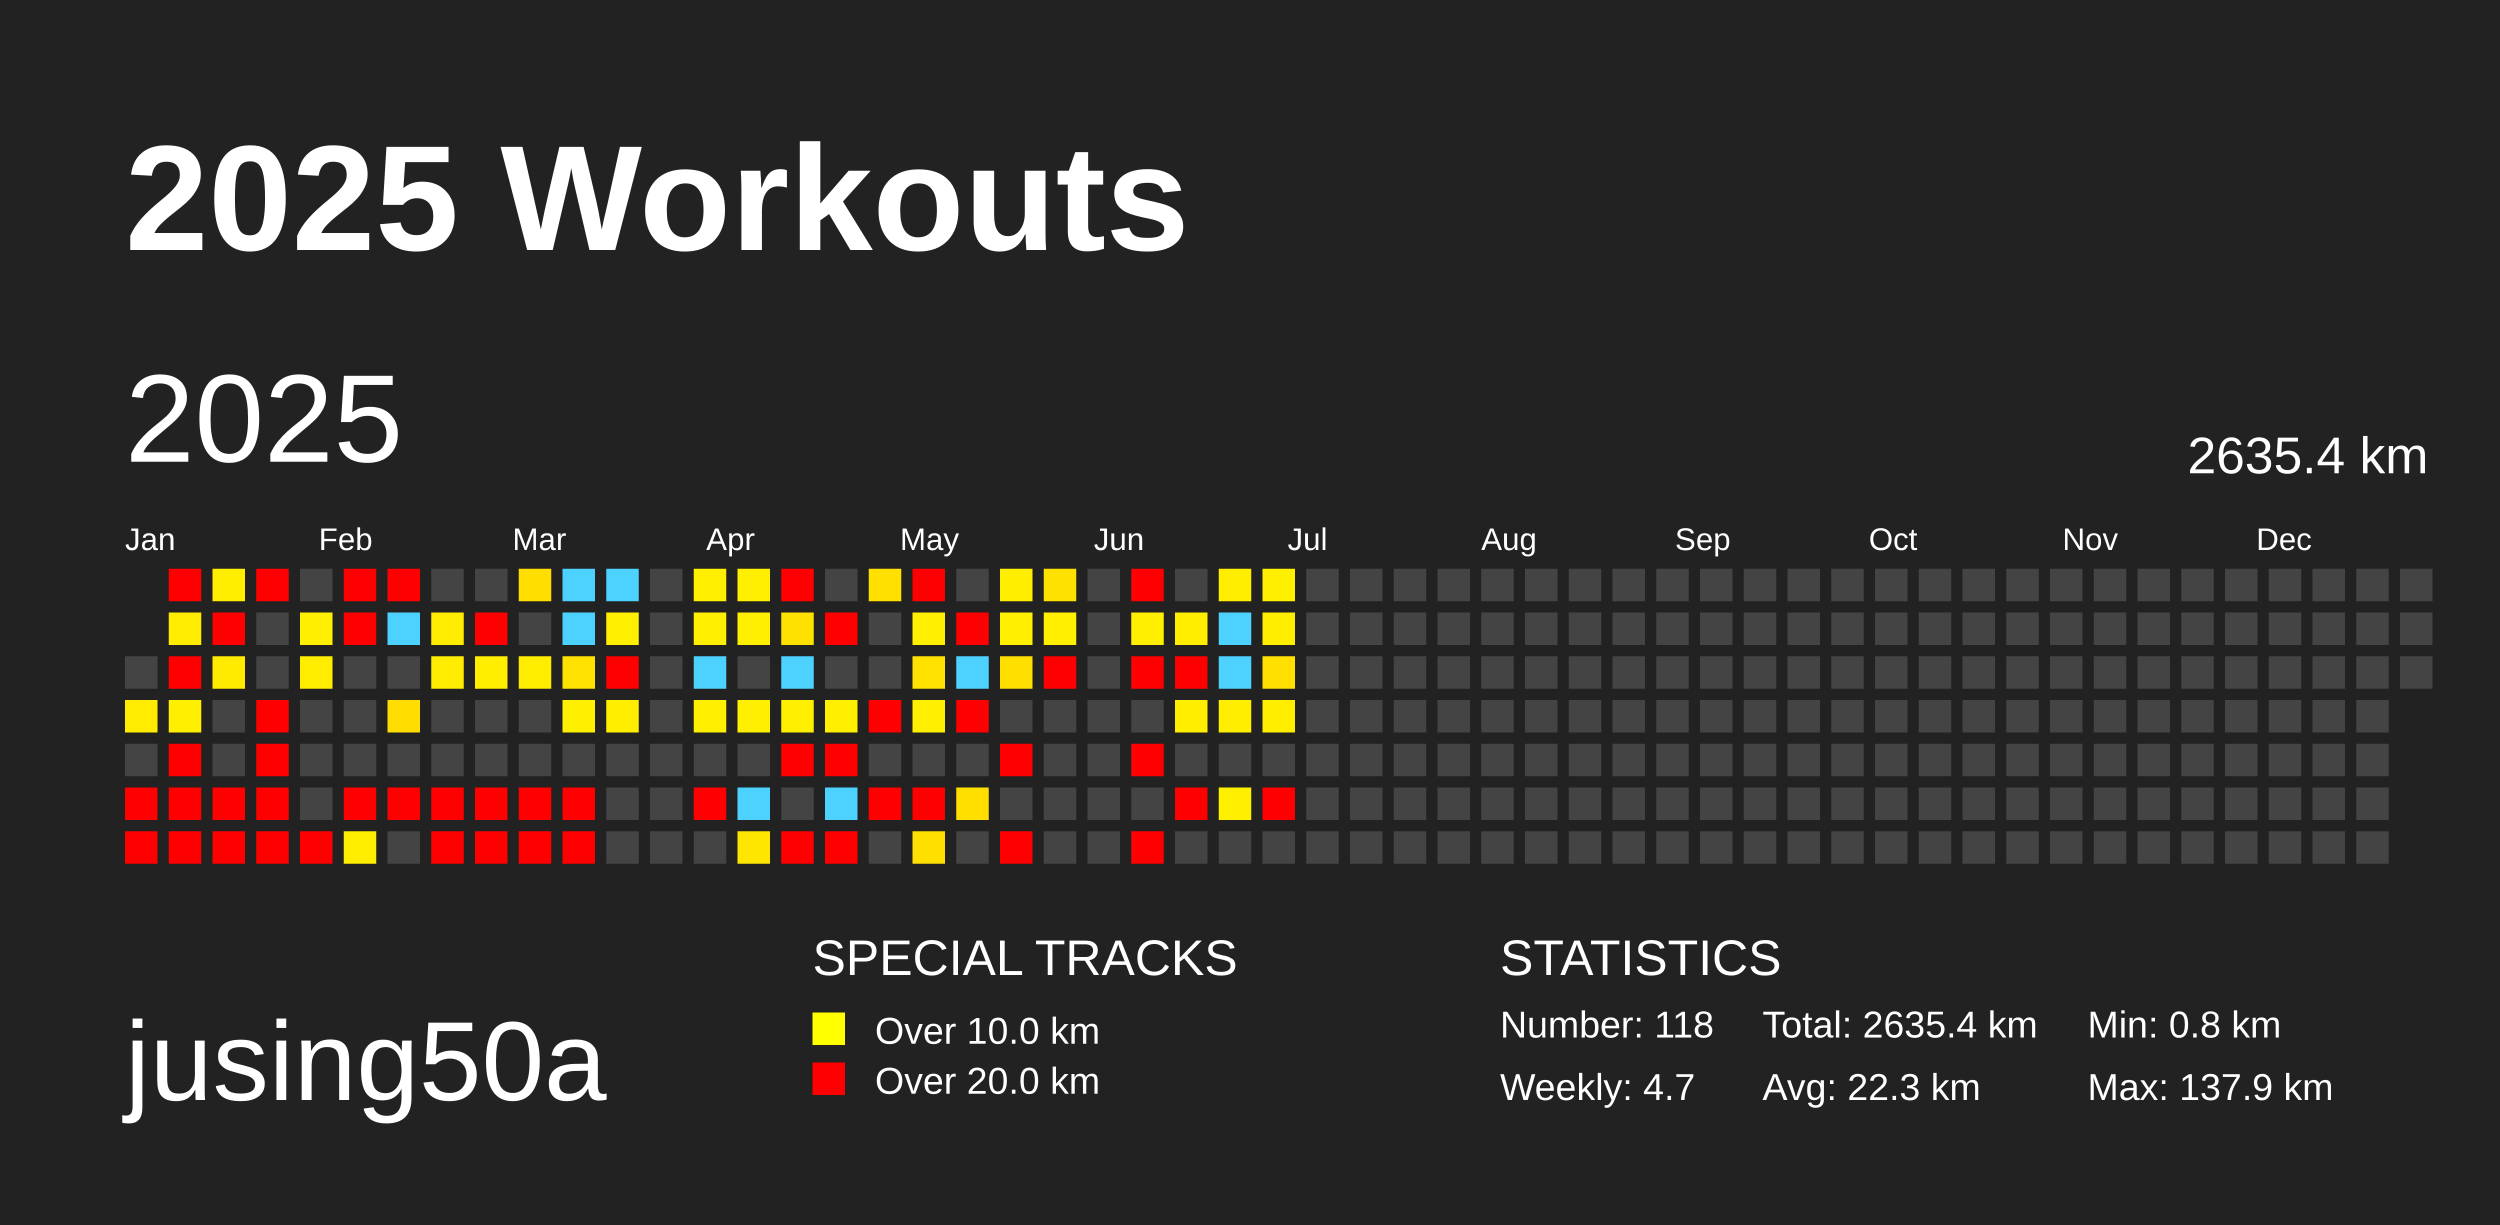
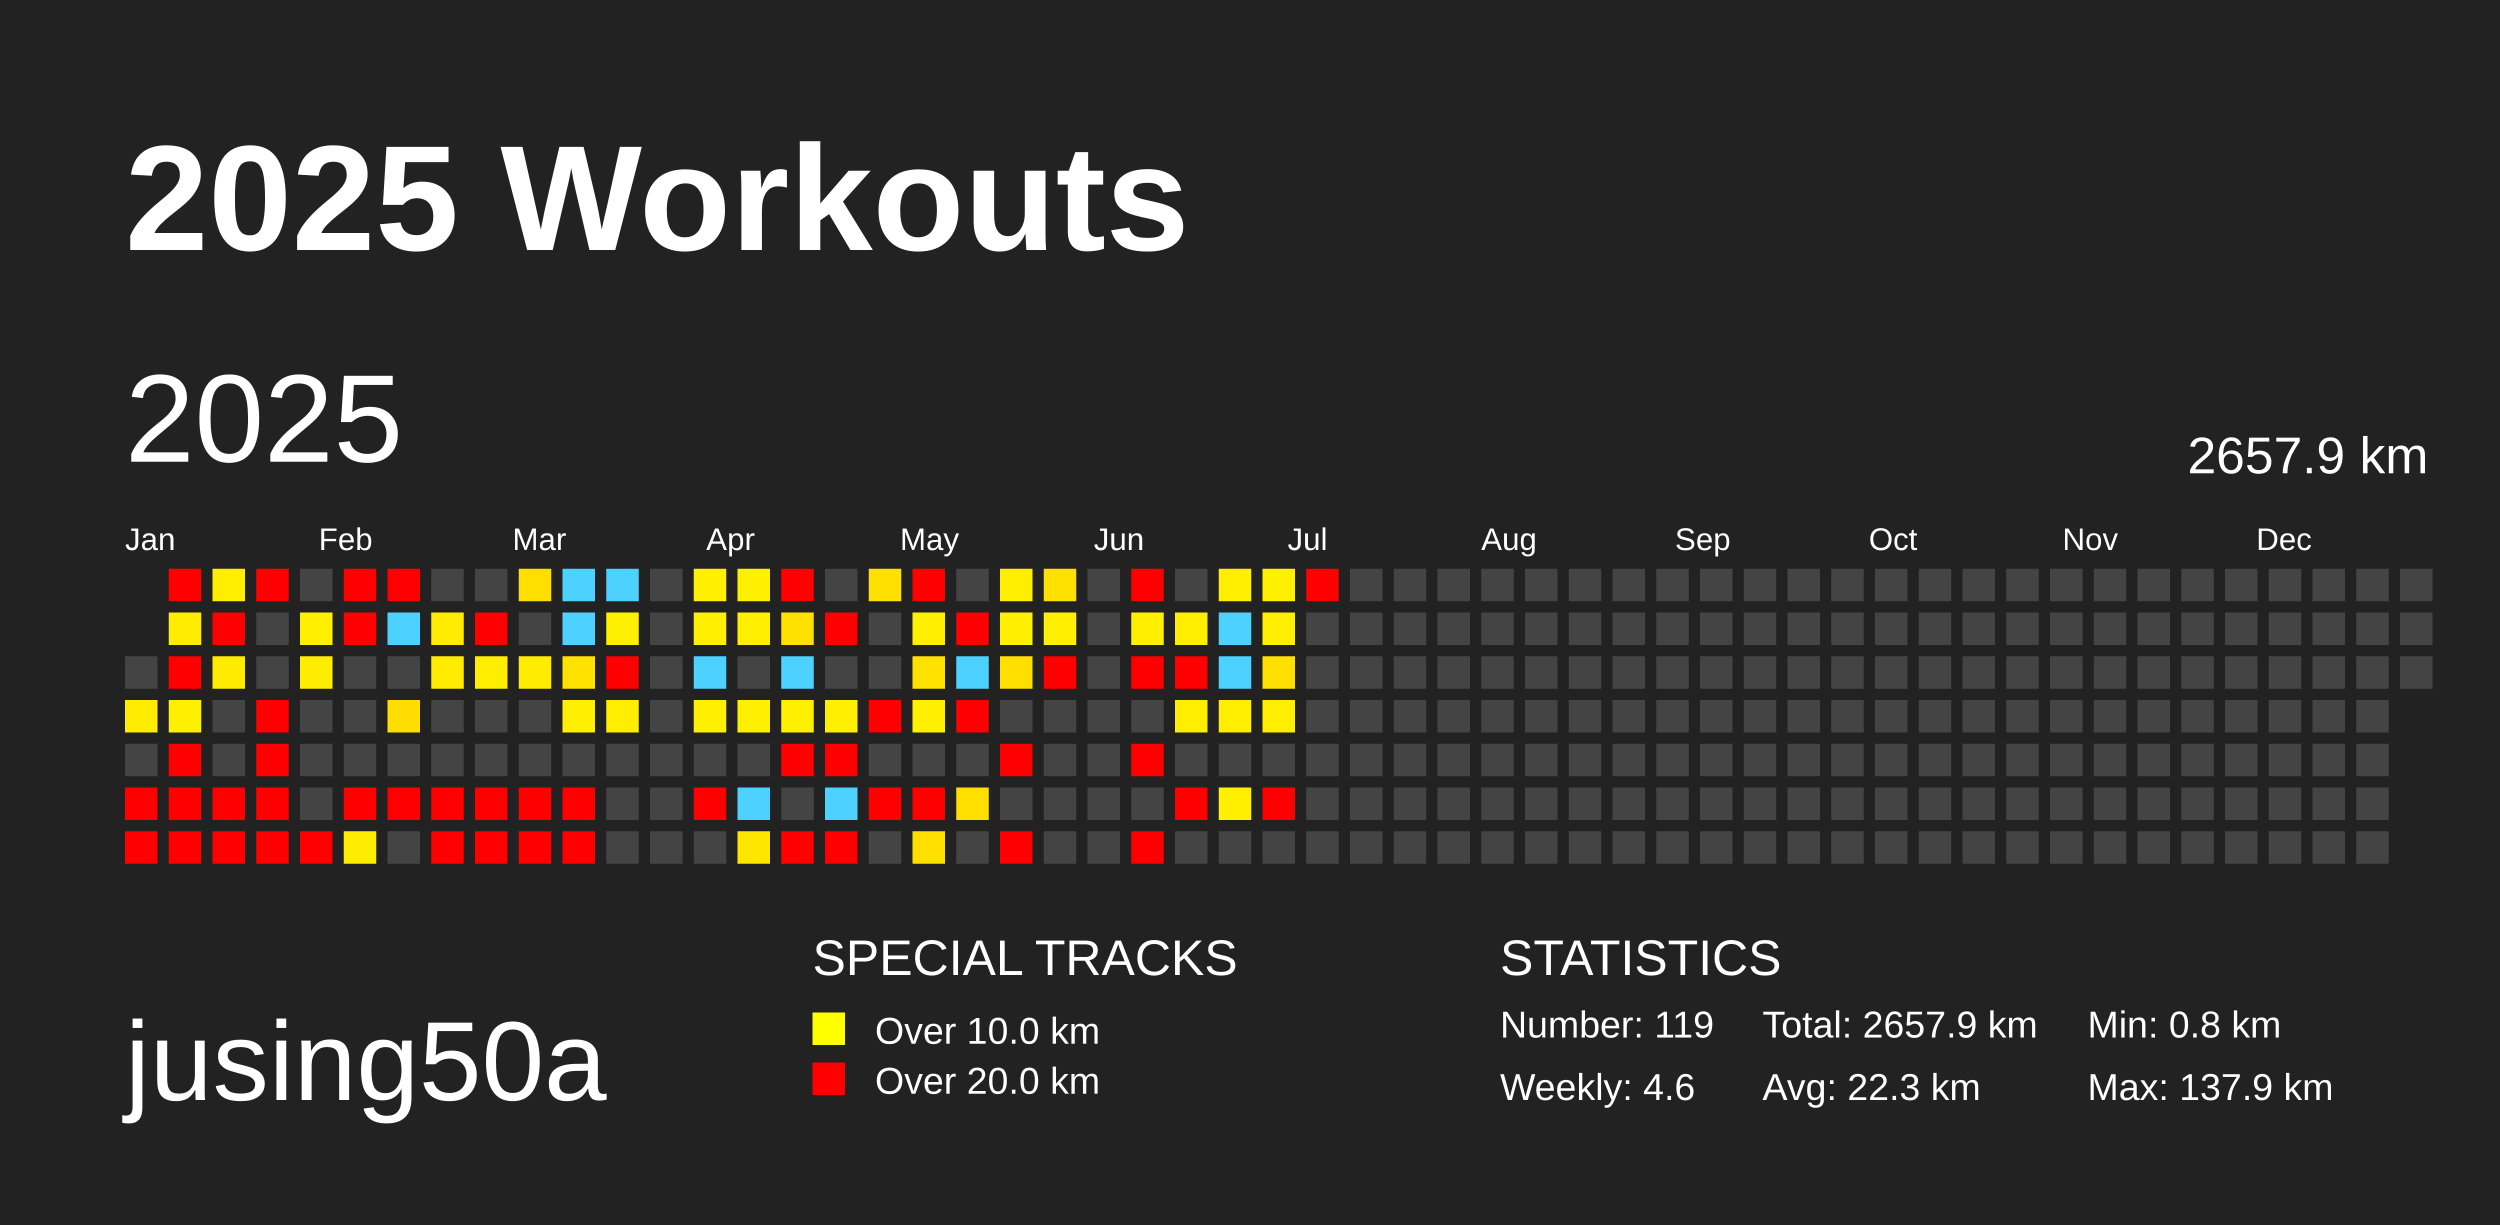
<svg xmlns="http://www.w3.org/2000/svg" baseProfile="full" height="98mm" version="1.1" viewBox="0,0,200,98" width="200mm">
  <defs />
  <rect fill="#222222" height="98" width="200" x="0" y="0" />
  <text fill="#FFFFFF" style="font-size:12px; font-family:Arial; font-weight:bold;" x="10" y="20">2025 Workouts</text>
  <text fill="#FFFFFF" style="font-size:9px; font-family:Arial" x="10" y="88">jusing50a</text>
  <text fill="#FFFFFF" style="font-size:4px; font-family:Arial" x="65" y="78">SPECIAL TRACKS</text>
  <rect fill="yellow" height="2.6" width="2.6" x="65" y="81" />
  <text fill="#FFFFFF" style="font-size:3px; font-family:Arial" x="70" y="83.5">Over 10.0 km</text>
  <rect fill="red" height="2.6" width="2.6" x="65" y="85" />
  <text fill="#FFFFFF" style="font-size:3px; font-family:Arial" x="70" y="87.5">Over 20.0 km</text>
  <text fill="#FFFFFF" style="font-size:4px; font-family:Arial" x="120" y="78">STATISTICS</text>
-   <text fill="#FFFFFF" style="font-size:3px; font-family:Arial" x="120" y="83">Number: 118</text>
-   <text fill="#FFFFFF" style="font-size:3px; font-family:Arial" x="120" y="88">Weekly: 4.7</text>
-   <text fill="#FFFFFF" style="font-size:3px; font-family:Arial" x="141" y="83">Total: 2635.4 km</text>
+   <text fill="#FFFFFF" style="font-size:3px; font-family:Arial" x="120" y="83">Number: 119</text>
+   <text fill="#FFFFFF" style="font-size:3px; font-family:Arial" x="120" y="88">Weekly: 4.6</text>
+   <text fill="#FFFFFF" style="font-size:3px; font-family:Arial" x="141" y="83">Total: 2657.9 km</text>
  <text fill="#FFFFFF" style="font-size:3px; font-family:Arial" x="141" y="88">Avg: 22.3 km</text>
  <text fill="#FFFFFF" style="font-size:3px; font-family:Arial" x="167" y="83">Min: 0.8 km</text>
  <text fill="#FFFFFF" style="font-size:3px; font-family:Arial" x="167" y="88">Max: 137.9 km</text>
  <text dominant-baseline="hanging" fill="#FFFFFF" style="font-size:10.0px; font-family:Arial;" x="10" y="30">2025</text>
-   <text dominant-baseline="hanging" fill="#FFFFFF" style="font-size:4.125px; font-family:Arial;" x="175" y="35">2635.4 km</text>
+   <text dominant-baseline="hanging" fill="#FFFFFF" style="font-size:4.125px; font-family:Arial;" x="175" y="35">2657.9 km</text>
  <text fill="#FFFFFF" style="font-size:2.5px; font-family:Arial" x="10.0" y="44">Jan</text>
  <text fill="#FFFFFF" style="font-size:2.5px; font-family:Arial" x="25.5" y="44">Feb</text>
  <text fill="#FFFFFF" style="font-size:2.5px; font-family:Arial" x="41.0" y="44">Mar</text>
  <text fill="#FFFFFF" style="font-size:2.5px; font-family:Arial" x="56.5" y="44">Apr</text>
  <text fill="#FFFFFF" style="font-size:2.5px; font-family:Arial" x="72.0" y="44">May</text>
  <text fill="#FFFFFF" style="font-size:2.5px; font-family:Arial" x="87.5" y="44">Jun</text>
  <text fill="#FFFFFF" style="font-size:2.5px; font-family:Arial" x="103.0" y="44">Jul</text>
  <text fill="#FFFFFF" style="font-size:2.5px; font-family:Arial" x="118.5" y="44">Aug</text>
  <text fill="#FFFFFF" style="font-size:2.5px; font-family:Arial" x="134.0" y="44">Sep</text>
  <text fill="#FFFFFF" style="font-size:2.5px; font-family:Arial" x="149.5" y="44">Oct</text>
  <text fill="#FFFFFF" style="font-size:2.5px; font-family:Arial" x="165.0" y="44">Nov</text>
  <text fill="#FFFFFF" style="font-size:2.5px; font-family:Arial" x="180.5" y="44">Dec</text>
  <rect fill="#444444" height="2.6" width="2.6" x="10.0" y="52.5" />
  <rect fill="#ffec00" height="2.6" width="2.6" x="10.0" y="56.0" />
  <rect fill="#444444" height="2.6" width="2.6" x="10.0" y="59.5" />
  <rect fill="red" height="2.6" width="2.6" x="10.0" y="63.0" />
  <rect fill="red" height="2.6" width="2.6" x="10.0" y="66.5" />
  <rect fill="red" height="2.6" width="2.6" x="13.5" y="45.5" />
  <rect fill="#ffec00" height="2.6" width="2.6" x="13.5" y="49.0" />
  <rect fill="red" height="2.6" width="2.6" x="13.5" y="52.5" />
  <rect fill="#ffef00" height="2.6" width="2.6" x="13.5" y="56.0" />
  <rect fill="red" height="2.6" width="2.6" x="13.5" y="59.5" />
  <rect fill="red" height="2.6" width="2.6" x="13.5" y="63.0" />
  <rect fill="red" height="2.6" width="2.6" x="13.5" y="66.5" />
  <rect fill="#ffee00" height="2.6" width="2.6" x="17.0" y="45.5" />
  <rect fill="red" height="2.6" width="2.6" x="17.0" y="49.0" />
  <rect fill="#ffeb00" height="2.6" width="2.6" x="17.0" y="52.5" />
  <rect fill="#444444" height="2.6" width="2.6" x="17.0" y="56.0" />
  <rect fill="#444444" height="2.6" width="2.6" x="17.0" y="59.5" />
  <rect fill="red" height="2.6" width="2.6" x="17.0" y="63.0" />
  <rect fill="red" height="2.6" width="2.6" x="17.0" y="66.5" />
  <rect fill="red" height="2.6" width="2.6" x="20.5" y="45.5" />
  <rect fill="#444444" height="2.6" width="2.6" x="20.5" y="49.0" />
  <rect fill="#444444" height="2.6" width="2.6" x="20.5" y="52.5" />
  <rect fill="red" height="2.6" width="2.6" x="20.5" y="56.0" />
  <rect fill="red" height="2.6" width="2.6" x="20.5" y="59.5" />
  <rect fill="red" height="2.6" width="2.6" x="20.5" y="63.0" />
  <rect fill="red" height="2.6" width="2.6" x="20.5" y="66.5" />
  <rect fill="#444444" height="2.6" width="2.6" x="24.0" y="45.5" />
  <rect fill="#ffef00" height="2.6" width="2.6" x="24.0" y="49.0" />
  <rect fill="#ffed00" height="2.6" width="2.6" x="24.0" y="52.5" />
  <rect fill="#444444" height="2.6" width="2.6" x="24.0" y="56.0" />
  <rect fill="#444444" height="2.6" width="2.6" x="24.0" y="59.5" />
  <rect fill="#444444" height="2.6" width="2.6" x="24.0" y="63.0" />
  <rect fill="red" height="2.6" width="2.6" x="24.0" y="66.5" />
  <rect fill="red" height="2.6" width="2.6" x="27.5" y="45.5" />
  <rect fill="red" height="2.6" width="2.6" x="27.5" y="49.0" />
  <rect fill="#444444" height="2.6" width="2.6" x="27.5" y="52.5" />
  <rect fill="#444444" height="2.6" width="2.6" x="27.5" y="56.0" />
  <rect fill="#444444" height="2.6" width="2.6" x="27.5" y="59.5" />
  <rect fill="red" height="2.6" width="2.6" x="27.5" y="63.0" />
  <rect fill="#ffed00" height="2.6" width="2.6" x="27.5" y="66.5" />
  <rect fill="red" height="2.6" width="2.6" x="31.0" y="45.5" />
  <rect fill="#4dd2ff" height="2.6" width="2.6" x="31.0" y="49.0" />
  <rect fill="#444444" height="2.6" width="2.6" x="31.0" y="52.5" />
  <rect fill="#ffdd00" height="2.6" width="2.6" x="31.0" y="56.0" />
  <rect fill="#444444" height="2.6" width="2.6" x="31.0" y="59.5" />
  <rect fill="red" height="2.6" width="2.6" x="31.0" y="63.0" />
  <rect fill="#444444" height="2.6" width="2.6" x="31.0" y="66.5" />
  <rect fill="#444444" height="2.6" width="2.6" x="34.5" y="45.5" />
  <rect fill="#ffec00" height="2.6" width="2.6" x="34.5" y="49.0" />
  <rect fill="#ffec00" height="2.6" width="2.6" x="34.5" y="52.5" />
  <rect fill="#444444" height="2.6" width="2.6" x="34.5" y="56.0" />
  <rect fill="#444444" height="2.6" width="2.6" x="34.5" y="59.5" />
  <rect fill="red" height="2.6" width="2.6" x="34.5" y="63.0" />
  <rect fill="red" height="2.6" width="2.6" x="34.5" y="66.5" />
  <rect fill="#444444" height="2.6" width="2.6" x="38.0" y="45.5" />
  <rect fill="red" height="2.6" width="2.6" x="38.0" y="49.0" />
  <rect fill="#ffee00" height="2.6" width="2.6" x="38.0" y="52.5" />
  <rect fill="#444444" height="2.6" width="2.6" x="38.0" y="56.0" />
  <rect fill="#444444" height="2.6" width="2.6" x="38.0" y="59.5" />
  <rect fill="red" height="2.6" width="2.6" x="38.0" y="63.0" />
  <rect fill="red" height="2.6" width="2.6" x="38.0" y="66.5" />
  <rect fill="#ffde00" height="2.6" width="2.6" x="41.5" y="45.5" />
  <rect fill="#444444" height="2.6" width="2.6" x="41.5" y="49.0" />
  <rect fill="#ffed00" height="2.6" width="2.6" x="41.5" y="52.5" />
  <rect fill="#444444" height="2.6" width="2.6" x="41.5" y="56.0" />
  <rect fill="#444444" height="2.6" width="2.6" x="41.5" y="59.5" />
  <rect fill="red" height="2.6" width="2.6" x="41.5" y="63.0" />
  <rect fill="red" height="2.6" width="2.6" x="41.5" y="66.5" />
  <rect fill="#4dd2ff" height="2.6" width="2.6" x="45.0" y="45.5" />
  <rect fill="#4dd2ff" height="2.6" width="2.6" x="45.0" y="49.0" />
  <rect fill="#ffe200" height="2.6" width="2.6" x="45.0" y="52.5" />
  <rect fill="#ffef00" height="2.6" width="2.6" x="45.0" y="56.0" />
  <rect fill="#444444" height="2.6" width="2.6" x="45.0" y="59.5" />
  <rect fill="red" height="2.6" width="2.6" x="45.0" y="63.0" />
  <rect fill="red" height="2.6" width="2.6" x="45.0" y="66.5" />
  <rect fill="#4dd2ff" height="2.6" width="2.6" x="48.5" y="45.5" />
  <rect fill="#ffef00" height="2.6" width="2.6" x="48.5" y="49.0" />
  <rect fill="red" height="2.6" width="2.6" x="48.5" y="52.5" />
  <rect fill="#ffee00" height="2.6" width="2.6" x="48.5" y="56.0" />
  <rect fill="#444444" height="2.6" width="2.6" x="48.5" y="59.5" />
  <rect fill="#444444" height="2.6" width="2.6" x="48.5" y="63.0" />
  <rect fill="#444444" height="2.6" width="2.6" x="48.5" y="66.5" />
  <rect fill="#444444" height="2.6" width="2.6" x="52.0" y="45.5" />
  <rect fill="#444444" height="2.6" width="2.6" x="52.0" y="49.0" />
  <rect fill="#444444" height="2.6" width="2.6" x="52.0" y="52.5" />
  <rect fill="#444444" height="2.6" width="2.6" x="52.0" y="56.0" />
  <rect fill="#444444" height="2.6" width="2.6" x="52.0" y="59.5" />
  <rect fill="#444444" height="2.6" width="2.6" x="52.0" y="63.0" />
  <rect fill="#444444" height="2.6" width="2.6" x="52.0" y="66.5" />
  <rect fill="#ffef00" height="2.6" width="2.6" x="55.5" y="45.5" />
  <rect fill="#ffef00" height="2.6" width="2.6" x="55.5" y="49.0" />
  <rect fill="#4dd2ff" height="2.6" width="2.6" x="55.5" y="52.5" />
  <rect fill="#ffef00" height="2.6" width="2.6" x="55.5" y="56.0" />
  <rect fill="#444444" height="2.6" width="2.6" x="55.5" y="59.5" />
  <rect fill="red" height="2.6" width="2.6" x="55.5" y="63.0" />
  <rect fill="#444444" height="2.6" width="2.6" x="55.5" y="66.5" />
  <rect fill="#ffef00" height="2.6" width="2.6" x="59.0" y="45.5" />
  <rect fill="#ffef00" height="2.6" width="2.6" x="59.0" y="49.0" />
  <rect fill="#444444" height="2.6" width="2.6" x="59.0" y="52.5" />
  <rect fill="#ffef00" height="2.6" width="2.6" x="59.0" y="56.0" />
  <rect fill="#444444" height="2.6" width="2.6" x="59.0" y="59.5" />
  <rect fill="#4dd2ff" height="2.6" width="2.6" x="59.0" y="63.0" />
  <rect fill="#ffe600" height="2.6" width="2.6" x="59.0" y="66.5" />
  <rect fill="red" height="2.6" width="2.6" x="62.5" y="45.5" />
  <rect fill="#ffe100" height="2.6" width="2.6" x="62.5" y="49.0" />
  <rect fill="#4dd2ff" height="2.6" width="2.6" x="62.5" y="52.5" />
  <rect fill="#ffef00" height="2.6" width="2.6" x="62.5" y="56.0" />
  <rect fill="red" height="2.6" width="2.6" x="62.5" y="59.5" />
  <rect fill="#444444" height="2.6" width="2.6" x="62.5" y="63.0" />
  <rect fill="red" height="2.6" width="2.6" x="62.5" y="66.5" />
  <rect fill="#444444" height="2.6" width="2.6" x="66.0" y="45.5" />
  <rect fill="red" height="2.6" width="2.6" x="66.0" y="49.0" />
  <rect fill="#444444" height="2.6" width="2.6" x="66.0" y="52.5" />
  <rect fill="#ffef00" height="2.6" width="2.6" x="66.0" y="56.0" />
  <rect fill="red" height="2.6" width="2.6" x="66.0" y="59.5" />
  <rect fill="#4dd2ff" height="2.6" width="2.6" x="66.0" y="63.0" />
  <rect fill="red" height="2.6" width="2.6" x="66.0" y="66.5" />
  <rect fill="#ffe000" height="2.6" width="2.6" x="69.5" y="45.5" />
  <rect fill="#444444" height="2.6" width="2.6" x="69.5" y="49.0" />
  <rect fill="#444444" height="2.6" width="2.6" x="69.5" y="52.5" />
  <rect fill="red" height="2.6" width="2.6" x="69.5" y="56.0" />
  <rect fill="#444444" height="2.6" width="2.6" x="69.5" y="59.5" />
  <rect fill="red" height="2.6" width="2.6" x="69.5" y="63.0" />
  <rect fill="#444444" height="2.6" width="2.6" x="69.5" y="66.5" />
  <rect fill="red" height="2.6" width="2.6" x="73.0" y="45.5" />
  <rect fill="#ffef00" height="2.6" width="2.6" x="73.0" y="49.0" />
  <rect fill="#ffe200" height="2.6" width="2.6" x="73.0" y="52.5" />
  <rect fill="#ffef00" height="2.6" width="2.6" x="73.0" y="56.0" />
  <rect fill="#444444" height="2.6" width="2.6" x="73.0" y="59.5" />
  <rect fill="red" height="2.6" width="2.6" x="73.0" y="63.0" />
  <rect fill="#ffdf00" height="2.6" width="2.6" x="73.0" y="66.5" />
  <rect fill="#444444" height="2.6" width="2.6" x="76.5" y="45.5" />
  <rect fill="red" height="2.6" width="2.6" x="76.5" y="49.0" />
  <rect fill="#4dd2ff" height="2.6" width="2.6" x="76.5" y="52.5" />
  <rect fill="red" height="2.6" width="2.6" x="76.5" y="56.0" />
  <rect fill="#444444" height="2.6" width="2.6" x="76.5" y="59.5" />
  <rect fill="#ffdf00" height="2.6" width="2.6" x="76.5" y="63.0" />
  <rect fill="#444444" height="2.6" width="2.6" x="76.5" y="66.5" />
  <rect fill="#ffee00" height="2.6" width="2.6" x="80.0" y="45.5" />
  <rect fill="#ffef00" height="2.6" width="2.6" x="80.0" y="49.0" />
  <rect fill="#ffdf00" height="2.6" width="2.6" x="80.0" y="52.5" />
  <rect fill="#444444" height="2.6" width="2.6" x="80.0" y="56.0" />
  <rect fill="red" height="2.6" width="2.6" x="80.0" y="59.5" />
  <rect fill="#444444" height="2.6" width="2.6" x="80.0" y="63.0" />
  <rect fill="red" height="2.6" width="2.6" x="80.0" y="66.5" />
  <rect fill="#ffe100" height="2.6" width="2.6" x="83.5" y="45.5" />
  <rect fill="#ffef00" height="2.6" width="2.6" x="83.5" y="49.0" />
  <rect fill="red" height="2.6" width="2.6" x="83.5" y="52.5" />
  <rect fill="#444444" height="2.6" width="2.6" x="83.5" y="56.0" />
  <rect fill="#444444" height="2.6" width="2.6" x="83.5" y="59.5" />
  <rect fill="#444444" height="2.6" width="2.6" x="83.5" y="63.0" />
  <rect fill="#444444" height="2.6" width="2.6" x="83.5" y="66.5" />
  <rect fill="#444444" height="2.6" width="2.6" x="87.0" y="45.5" />
  <rect fill="#444444" height="2.6" width="2.6" x="87.0" y="49.0" />
  <rect fill="#444444" height="2.6" width="2.6" x="87.0" y="52.5" />
  <rect fill="#444444" height="2.6" width="2.6" x="87.0" y="56.0" />
  <rect fill="#444444" height="2.6" width="2.6" x="87.0" y="59.5" />
  <rect fill="#444444" height="2.6" width="2.6" x="87.0" y="63.0" />
  <rect fill="#444444" height="2.6" width="2.6" x="87.0" y="66.5" />
  <rect fill="red" height="2.6" width="2.6" x="90.5" y="45.5" />
  <rect fill="#ffef00" height="2.6" width="2.6" x="90.5" y="49.0" />
  <rect fill="red" height="2.6" width="2.6" x="90.5" y="52.5" />
  <rect fill="#444444" height="2.6" width="2.6" x="90.5" y="56.0" />
  <rect fill="red" height="2.6" width="2.6" x="90.5" y="59.5" />
  <rect fill="#444444" height="2.6" width="2.6" x="90.5" y="63.0" />
  <rect fill="red" height="2.6" width="2.6" x="90.5" y="66.5" />
  <rect fill="#444444" height="2.6" width="2.6" x="94.0" y="45.5" />
  <rect fill="#ffee00" height="2.6" width="2.6" x="94.0" y="49.0" />
  <rect fill="red" height="2.6" width="2.6" x="94.0" y="52.5" />
  <rect fill="#ffee00" height="2.6" width="2.6" x="94.0" y="56.0" />
  <rect fill="#444444" height="2.6" width="2.6" x="94.0" y="59.5" />
  <rect fill="red" height="2.6" width="2.6" x="94.0" y="63.0" />
  <rect fill="#444444" height="2.6" width="2.6" x="94.0" y="66.5" />
  <rect fill="#ffee00" height="2.6" width="2.6" x="97.5" y="45.5" />
  <rect fill="#4dd2ff" height="2.6" width="2.6" x="97.5" y="49.0" />
  <rect fill="#4dd2ff" height="2.6" width="2.6" x="97.5" y="52.5" />
  <rect fill="#ffee00" height="2.6" width="2.6" x="97.5" y="56.0" />
  <rect fill="#444444" height="2.6" width="2.6" x="97.5" y="59.5" />
  <rect fill="#fff000" height="2.6" width="2.6" x="97.5" y="63.0" />
  <rect fill="#444444" height="2.6" width="2.6" x="97.5" y="66.5" />
  <rect fill="#ffef00" height="2.6" width="2.6" x="101.0" y="45.5" />
  <rect fill="#ffee00" height="2.6" width="2.6" x="101.0" y="49.0" />
  <rect fill="#ffe000" height="2.6" width="2.6" x="101.0" y="52.5" />
  <rect fill="#ffee00" height="2.6" width="2.6" x="101.0" y="56.0" />
  <rect fill="#444444" height="2.6" width="2.6" x="101.0" y="59.5" />
  <rect fill="red" height="2.6" width="2.6" x="101.0" y="63.0" />
  <rect fill="#444444" height="2.6" width="2.6" x="101.0" y="66.5" />
-   <rect fill="#444444" height="2.6" width="2.6" x="104.5" y="45.5" />
+   <rect fill="red" height="2.6" width="2.6" x="104.5" y="45.5" />
  <rect fill="#444444" height="2.6" width="2.6" x="104.5" y="49.0" />
  <rect fill="#444444" height="2.6" width="2.6" x="104.5" y="52.5" />
  <rect fill="#444444" height="2.6" width="2.6" x="104.5" y="56.0" />
  <rect fill="#444444" height="2.6" width="2.6" x="104.5" y="59.5" />
  <rect fill="#444444" height="2.6" width="2.6" x="104.5" y="63.0" />
  <rect fill="#444444" height="2.6" width="2.6" x="104.5" y="66.5" />
  <rect fill="#444444" height="2.6" width="2.6" x="108.0" y="45.5" />
  <rect fill="#444444" height="2.6" width="2.6" x="108.0" y="49.0" />
  <rect fill="#444444" height="2.6" width="2.6" x="108.0" y="52.5" />
  <rect fill="#444444" height="2.6" width="2.6" x="108.0" y="56.0" />
  <rect fill="#444444" height="2.6" width="2.6" x="108.0" y="59.5" />
  <rect fill="#444444" height="2.6" width="2.6" x="108.0" y="63.0" />
  <rect fill="#444444" height="2.6" width="2.6" x="108.0" y="66.5" />
  <rect fill="#444444" height="2.6" width="2.6" x="111.5" y="45.5" />
  <rect fill="#444444" height="2.6" width="2.6" x="111.5" y="49.0" />
  <rect fill="#444444" height="2.6" width="2.6" x="111.5" y="52.5" />
  <rect fill="#444444" height="2.6" width="2.6" x="111.5" y="56.0" />
  <rect fill="#444444" height="2.6" width="2.6" x="111.5" y="59.5" />
  <rect fill="#444444" height="2.6" width="2.6" x="111.5" y="63.0" />
  <rect fill="#444444" height="2.6" width="2.6" x="111.5" y="66.5" />
  <rect fill="#444444" height="2.6" width="2.6" x="115.0" y="45.5" />
  <rect fill="#444444" height="2.6" width="2.6" x="115.0" y="49.0" />
  <rect fill="#444444" height="2.6" width="2.6" x="115.0" y="52.5" />
  <rect fill="#444444" height="2.6" width="2.6" x="115.0" y="56.0" />
  <rect fill="#444444" height="2.6" width="2.6" x="115.0" y="59.5" />
  <rect fill="#444444" height="2.6" width="2.6" x="115.0" y="63.0" />
  <rect fill="#444444" height="2.6" width="2.6" x="115.0" y="66.5" />
  <rect fill="#444444" height="2.6" width="2.6" x="118.5" y="45.5" />
  <rect fill="#444444" height="2.6" width="2.6" x="118.5" y="49.0" />
  <rect fill="#444444" height="2.6" width="2.6" x="118.5" y="52.5" />
  <rect fill="#444444" height="2.6" width="2.6" x="118.5" y="56.0" />
  <rect fill="#444444" height="2.6" width="2.6" x="118.5" y="59.5" />
  <rect fill="#444444" height="2.6" width="2.6" x="118.5" y="63.0" />
  <rect fill="#444444" height="2.6" width="2.6" x="118.5" y="66.5" />
  <rect fill="#444444" height="2.6" width="2.6" x="122.0" y="45.5" />
  <rect fill="#444444" height="2.6" width="2.6" x="122.0" y="49.0" />
  <rect fill="#444444" height="2.6" width="2.6" x="122.0" y="52.5" />
  <rect fill="#444444" height="2.6" width="2.6" x="122.0" y="56.0" />
  <rect fill="#444444" height="2.6" width="2.6" x="122.0" y="59.5" />
  <rect fill="#444444" height="2.6" width="2.6" x="122.0" y="63.0" />
  <rect fill="#444444" height="2.6" width="2.6" x="122.0" y="66.5" />
  <rect fill="#444444" height="2.6" width="2.6" x="125.5" y="45.5" />
  <rect fill="#444444" height="2.6" width="2.6" x="125.5" y="49.0" />
  <rect fill="#444444" height="2.6" width="2.6" x="125.5" y="52.5" />
  <rect fill="#444444" height="2.6" width="2.6" x="125.5" y="56.0" />
  <rect fill="#444444" height="2.6" width="2.6" x="125.5" y="59.5" />
  <rect fill="#444444" height="2.6" width="2.6" x="125.5" y="63.0" />
  <rect fill="#444444" height="2.6" width="2.6" x="125.5" y="66.5" />
  <rect fill="#444444" height="2.6" width="2.6" x="129.0" y="45.5" />
  <rect fill="#444444" height="2.6" width="2.6" x="129.0" y="49.0" />
  <rect fill="#444444" height="2.6" width="2.6" x="129.0" y="52.5" />
  <rect fill="#444444" height="2.6" width="2.6" x="129.0" y="56.0" />
  <rect fill="#444444" height="2.6" width="2.6" x="129.0" y="59.5" />
  <rect fill="#444444" height="2.6" width="2.6" x="129.0" y="63.0" />
  <rect fill="#444444" height="2.6" width="2.6" x="129.0" y="66.5" />
  <rect fill="#444444" height="2.6" width="2.6" x="132.5" y="45.5" />
  <rect fill="#444444" height="2.6" width="2.6" x="132.5" y="49.0" />
  <rect fill="#444444" height="2.6" width="2.6" x="132.5" y="52.5" />
  <rect fill="#444444" height="2.6" width="2.6" x="132.5" y="56.0" />
  <rect fill="#444444" height="2.6" width="2.6" x="132.5" y="59.5" />
  <rect fill="#444444" height="2.6" width="2.6" x="132.5" y="63.0" />
  <rect fill="#444444" height="2.6" width="2.6" x="132.5" y="66.5" />
  <rect fill="#444444" height="2.6" width="2.6" x="136.0" y="45.5" />
  <rect fill="#444444" height="2.6" width="2.6" x="136.0" y="49.0" />
  <rect fill="#444444" height="2.6" width="2.6" x="136.0" y="52.5" />
  <rect fill="#444444" height="2.6" width="2.6" x="136.0" y="56.0" />
  <rect fill="#444444" height="2.6" width="2.6" x="136.0" y="59.5" />
  <rect fill="#444444" height="2.6" width="2.6" x="136.0" y="63.0" />
  <rect fill="#444444" height="2.6" width="2.6" x="136.0" y="66.5" />
  <rect fill="#444444" height="2.6" width="2.6" x="139.5" y="45.5" />
  <rect fill="#444444" height="2.6" width="2.6" x="139.5" y="49.0" />
  <rect fill="#444444" height="2.6" width="2.6" x="139.5" y="52.5" />
  <rect fill="#444444" height="2.6" width="2.6" x="139.5" y="56.0" />
  <rect fill="#444444" height="2.6" width="2.6" x="139.5" y="59.5" />
  <rect fill="#444444" height="2.6" width="2.6" x="139.5" y="63.0" />
  <rect fill="#444444" height="2.6" width="2.6" x="139.5" y="66.5" />
  <rect fill="#444444" height="2.6" width="2.6" x="143.0" y="45.5" />
  <rect fill="#444444" height="2.6" width="2.6" x="143.0" y="49.0" />
  <rect fill="#444444" height="2.6" width="2.6" x="143.0" y="52.5" />
  <rect fill="#444444" height="2.6" width="2.6" x="143.0" y="56.0" />
  <rect fill="#444444" height="2.6" width="2.6" x="143.0" y="59.5" />
  <rect fill="#444444" height="2.6" width="2.6" x="143.0" y="63.0" />
  <rect fill="#444444" height="2.6" width="2.6" x="143.0" y="66.5" />
  <rect fill="#444444" height="2.6" width="2.6" x="146.5" y="45.5" />
  <rect fill="#444444" height="2.6" width="2.6" x="146.5" y="49.0" />
  <rect fill="#444444" height="2.6" width="2.6" x="146.5" y="52.5" />
  <rect fill="#444444" height="2.6" width="2.6" x="146.5" y="56.0" />
  <rect fill="#444444" height="2.6" width="2.6" x="146.5" y="59.5" />
  <rect fill="#444444" height="2.6" width="2.6" x="146.5" y="63.0" />
  <rect fill="#444444" height="2.6" width="2.6" x="146.5" y="66.5" />
  <rect fill="#444444" height="2.6" width="2.6" x="150.0" y="45.5" />
  <rect fill="#444444" height="2.6" width="2.6" x="150.0" y="49.0" />
  <rect fill="#444444" height="2.6" width="2.6" x="150.0" y="52.5" />
  <rect fill="#444444" height="2.6" width="2.6" x="150.0" y="56.0" />
  <rect fill="#444444" height="2.6" width="2.6" x="150.0" y="59.5" />
  <rect fill="#444444" height="2.6" width="2.6" x="150.0" y="63.0" />
  <rect fill="#444444" height="2.6" width="2.6" x="150.0" y="66.5" />
  <rect fill="#444444" height="2.6" width="2.6" x="153.5" y="45.5" />
  <rect fill="#444444" height="2.6" width="2.6" x="153.5" y="49.0" />
  <rect fill="#444444" height="2.6" width="2.6" x="153.5" y="52.5" />
  <rect fill="#444444" height="2.6" width="2.6" x="153.5" y="56.0" />
  <rect fill="#444444" height="2.6" width="2.6" x="153.5" y="59.5" />
  <rect fill="#444444" height="2.6" width="2.6" x="153.5" y="63.0" />
  <rect fill="#444444" height="2.6" width="2.6" x="153.5" y="66.5" />
  <rect fill="#444444" height="2.6" width="2.6" x="157.0" y="45.5" />
  <rect fill="#444444" height="2.6" width="2.6" x="157.0" y="49.0" />
  <rect fill="#444444" height="2.6" width="2.6" x="157.0" y="52.5" />
  <rect fill="#444444" height="2.6" width="2.6" x="157.0" y="56.0" />
  <rect fill="#444444" height="2.6" width="2.6" x="157.0" y="59.5" />
  <rect fill="#444444" height="2.6" width="2.6" x="157.0" y="63.0" />
  <rect fill="#444444" height="2.6" width="2.6" x="157.0" y="66.5" />
  <rect fill="#444444" height="2.6" width="2.6" x="160.5" y="45.5" />
  <rect fill="#444444" height="2.6" width="2.6" x="160.5" y="49.0" />
  <rect fill="#444444" height="2.6" width="2.6" x="160.5" y="52.5" />
  <rect fill="#444444" height="2.6" width="2.6" x="160.5" y="56.0" />
  <rect fill="#444444" height="2.6" width="2.6" x="160.5" y="59.5" />
  <rect fill="#444444" height="2.6" width="2.6" x="160.5" y="63.0" />
  <rect fill="#444444" height="2.6" width="2.6" x="160.5" y="66.5" />
  <rect fill="#444444" height="2.6" width="2.6" x="164.0" y="45.5" />
  <rect fill="#444444" height="2.6" width="2.6" x="164.0" y="49.0" />
  <rect fill="#444444" height="2.6" width="2.6" x="164.0" y="52.5" />
  <rect fill="#444444" height="2.6" width="2.6" x="164.0" y="56.0" />
  <rect fill="#444444" height="2.6" width="2.6" x="164.0" y="59.5" />
  <rect fill="#444444" height="2.6" width="2.6" x="164.0" y="63.0" />
  <rect fill="#444444" height="2.6" width="2.6" x="164.0" y="66.5" />
  <rect fill="#444444" height="2.6" width="2.6" x="167.5" y="45.5" />
  <rect fill="#444444" height="2.6" width="2.6" x="167.5" y="49.0" />
  <rect fill="#444444" height="2.6" width="2.6" x="167.5" y="52.5" />
  <rect fill="#444444" height="2.6" width="2.6" x="167.5" y="56.0" />
  <rect fill="#444444" height="2.6" width="2.6" x="167.5" y="59.5" />
  <rect fill="#444444" height="2.6" width="2.6" x="167.5" y="63.0" />
  <rect fill="#444444" height="2.6" width="2.6" x="167.5" y="66.5" />
  <rect fill="#444444" height="2.6" width="2.6" x="171.0" y="45.5" />
  <rect fill="#444444" height="2.6" width="2.6" x="171.0" y="49.0" />
  <rect fill="#444444" height="2.6" width="2.6" x="171.0" y="52.5" />
  <rect fill="#444444" height="2.6" width="2.6" x="171.0" y="56.0" />
  <rect fill="#444444" height="2.6" width="2.6" x="171.0" y="59.5" />
  <rect fill="#444444" height="2.6" width="2.6" x="171.0" y="63.0" />
  <rect fill="#444444" height="2.6" width="2.6" x="171.0" y="66.5" />
  <rect fill="#444444" height="2.6" width="2.6" x="174.5" y="45.5" />
  <rect fill="#444444" height="2.6" width="2.6" x="174.5" y="49.0" />
  <rect fill="#444444" height="2.6" width="2.6" x="174.5" y="52.5" />
  <rect fill="#444444" height="2.6" width="2.6" x="174.5" y="56.0" />
  <rect fill="#444444" height="2.6" width="2.6" x="174.5" y="59.5" />
  <rect fill="#444444" height="2.6" width="2.6" x="174.5" y="63.0" />
  <rect fill="#444444" height="2.6" width="2.6" x="174.5" y="66.5" />
  <rect fill="#444444" height="2.6" width="2.6" x="178.0" y="45.5" />
  <rect fill="#444444" height="2.6" width="2.6" x="178.0" y="49.0" />
  <rect fill="#444444" height="2.6" width="2.6" x="178.0" y="52.5" />
  <rect fill="#444444" height="2.6" width="2.6" x="178.0" y="56.0" />
  <rect fill="#444444" height="2.6" width="2.6" x="178.0" y="59.5" />
  <rect fill="#444444" height="2.6" width="2.6" x="178.0" y="63.0" />
  <rect fill="#444444" height="2.6" width="2.6" x="178.0" y="66.5" />
  <rect fill="#444444" height="2.6" width="2.6" x="181.5" y="45.5" />
  <rect fill="#444444" height="2.6" width="2.6" x="181.5" y="49.0" />
  <rect fill="#444444" height="2.6" width="2.6" x="181.5" y="52.5" />
  <rect fill="#444444" height="2.6" width="2.6" x="181.5" y="56.0" />
  <rect fill="#444444" height="2.6" width="2.6" x="181.5" y="59.5" />
  <rect fill="#444444" height="2.6" width="2.6" x="181.5" y="63.0" />
  <rect fill="#444444" height="2.6" width="2.6" x="181.5" y="66.5" />
  <rect fill="#444444" height="2.6" width="2.6" x="185.0" y="45.5" />
  <rect fill="#444444" height="2.6" width="2.6" x="185.0" y="49.0" />
  <rect fill="#444444" height="2.6" width="2.6" x="185.0" y="52.5" />
  <rect fill="#444444" height="2.6" width="2.6" x="185.0" y="56.0" />
  <rect fill="#444444" height="2.6" width="2.6" x="185.0" y="59.5" />
  <rect fill="#444444" height="2.6" width="2.6" x="185.0" y="63.0" />
  <rect fill="#444444" height="2.6" width="2.6" x="185.0" y="66.5" />
  <rect fill="#444444" height="2.6" width="2.6" x="188.5" y="45.5" />
  <rect fill="#444444" height="2.6" width="2.6" x="188.5" y="49.0" />
  <rect fill="#444444" height="2.6" width="2.6" x="188.5" y="52.5" />
  <rect fill="#444444" height="2.6" width="2.6" x="188.5" y="56.0" />
  <rect fill="#444444" height="2.6" width="2.6" x="188.5" y="59.5" />
  <rect fill="#444444" height="2.6" width="2.6" x="188.5" y="63.0" />
  <rect fill="#444444" height="2.6" width="2.6" x="188.5" y="66.5" />
  <rect fill="#444444" height="2.6" width="2.6" x="192.0" y="45.5" />
  <rect fill="#444444" height="2.6" width="2.6" x="192.0" y="49.0" />
  <rect fill="#444444" height="2.6" width="2.6" x="192.0" y="52.5" />
</svg>
